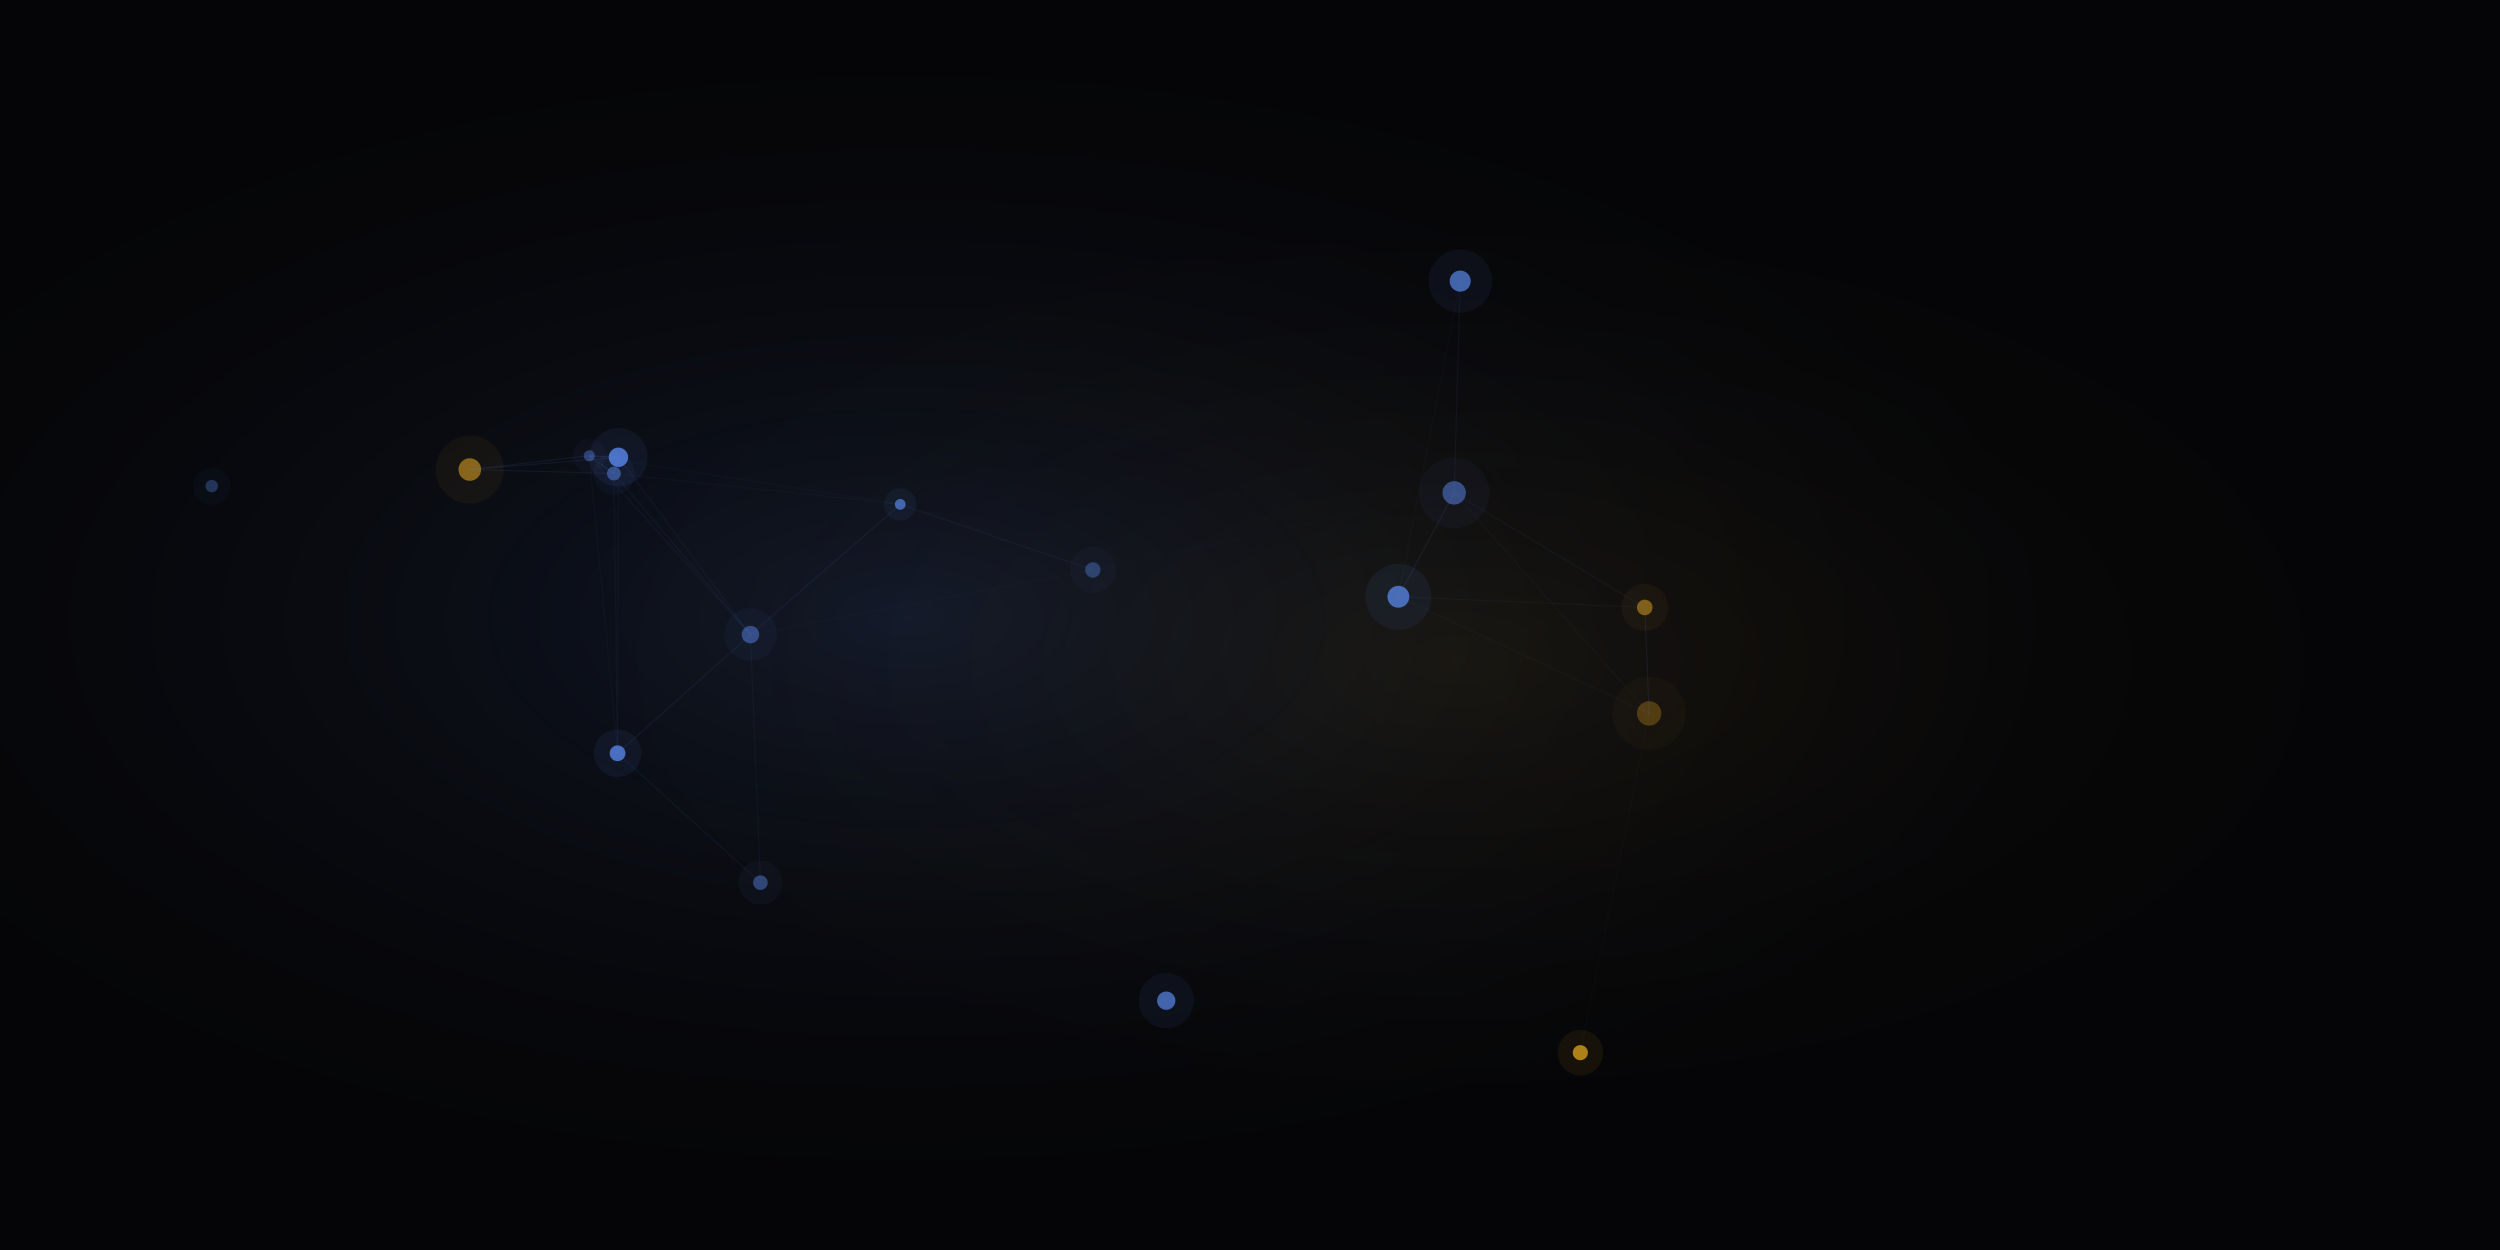
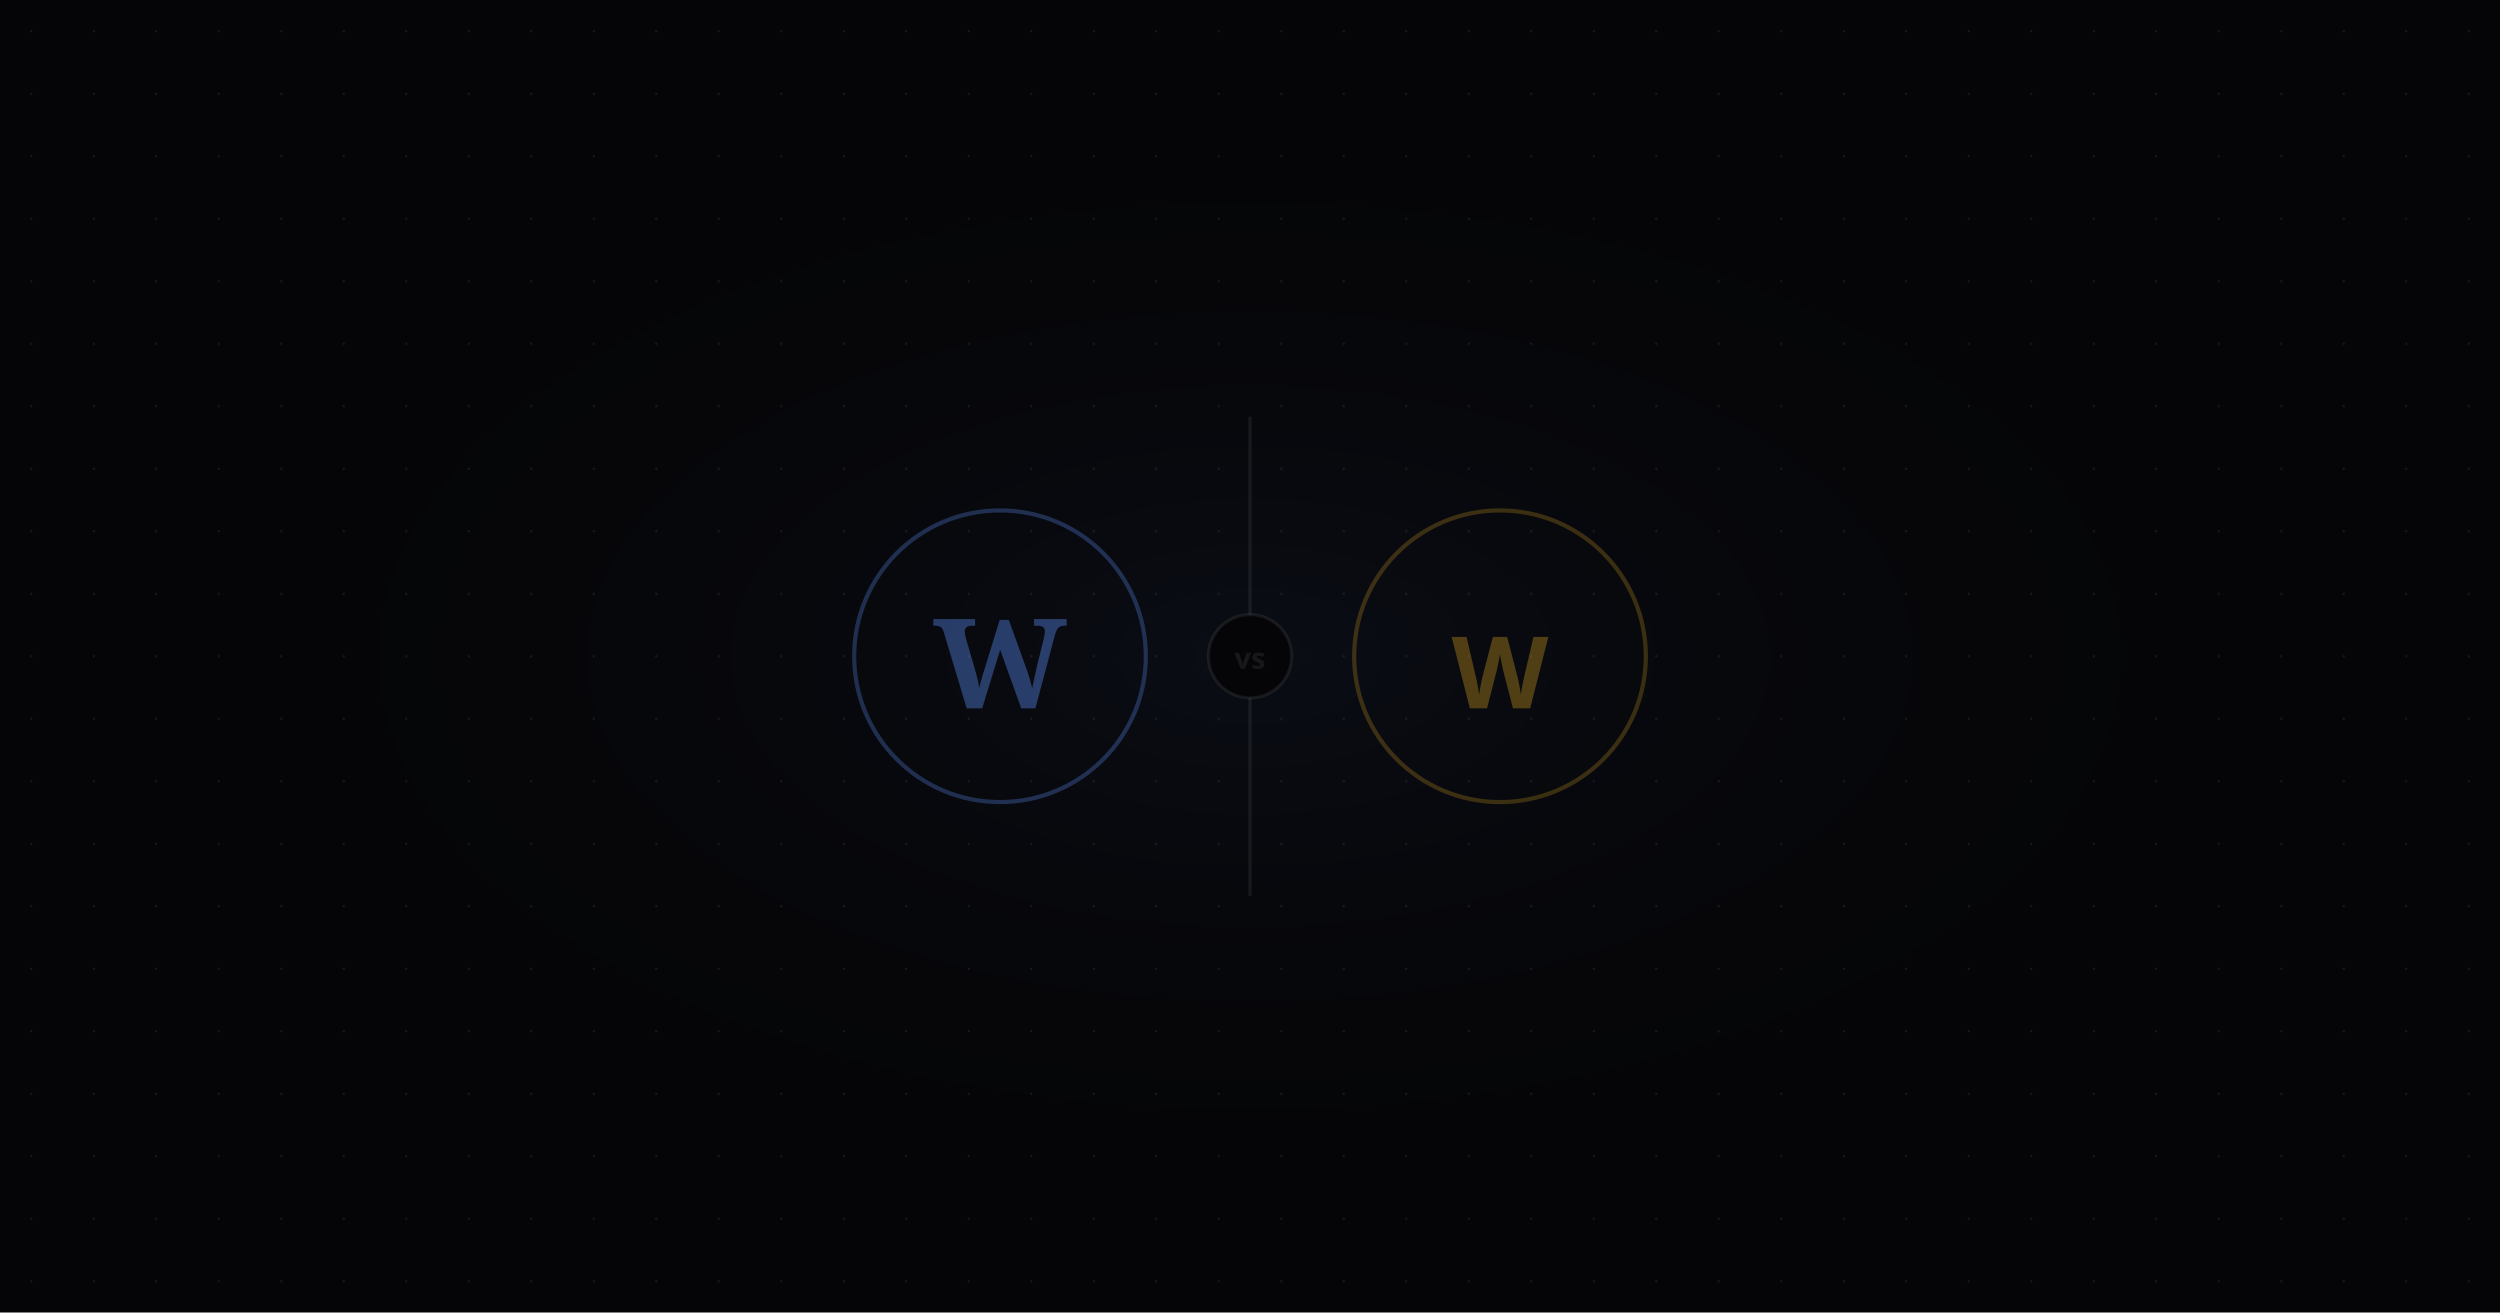
- <svg xmlns="http://www.w3.org/2000/svg" viewBox="0 0 1200 600" width="1200" height="600">
+ <svg xmlns="http://www.w3.org/2000/svg" viewBox="0 0 1200 630">
  <defs>
-     <radialGradient id="glow-980478534" cx="36.391%" cy="49.454%" r="50%">
-       <stop offset="0%" stop-color="#5B8AEF" stop-opacity="0.15" />
+     <pattern id="dots" x="0" y="0" width="30" height="30" patternUnits="userSpaceOnUse">
+       <circle cx="15" cy="15" r="0.6" fill="#ffffff12" />
+     </pattern>
+     <radialGradient id="glow" cx="50%" cy="50%" r="45%">
+       <stop offset="0%" stop-color="#5B8AEF" stop-opacity="0.06" />
      <stop offset="100%" stop-color="#050507" stop-opacity="0" />
    </radialGradient>
-     <radialGradient id="glow2-980478534" cx="58.274%" cy="52.775%" r="40%">
-       <stop offset="0%" stop-color="#d79f1e" stop-opacity="0.08" />
-       <stop offset="100%" stop-color="#050507" stop-opacity="0" />
-     </radialGradient>
-     <filter id="blur-980478534">
-       <feGaussianBlur stdDeviation="2" />
-     </filter>
  </defs>
-   <rect width="1200" height="600" fill="#050507" />
-   <rect width="1200" height="600" fill="url(#glow-980478534)" />
-   <rect width="1200" height="600" fill="url(#glow2-980478534)" />
-   <circle cx="791.583" cy="342.424" r="5.869" fill="#d79f1e" opacity="0.308" />
-   <circle cx="791.583" cy="342.424" r="17.607" fill="#d79f1e" opacity="0.031" />
-   <circle cx="432.115" cy="242.1" r="2.585" fill="#5B8AEF" opacity="0.662" />
-   <circle cx="432.115" cy="242.1" r="7.754" fill="#5B8AEF" opacity="0.066" />
-   <circle cx="101.618" cy="233.306" r="2.989" fill="#5B8AEF" opacity="0.31" />
-   <circle cx="101.618" cy="233.306" r="8.967" fill="#5B8AEF" opacity="0.031" />
-   <circle cx="282.86" cy="218.767" r="2.659" fill="#5B8AEF" opacity="0.401" />
-   <circle cx="282.86" cy="218.767" r="7.978" fill="#5B8AEF" opacity="0.04" />
-   <circle cx="294.68" cy="227.283" r="3.323" fill="#5B8AEF" opacity="0.485" />
-   <circle cx="294.68" cy="227.283" r="9.97" fill="#5B8AEF" opacity="0.049" />
-   <circle cx="360.22" cy="304.6" r="4.201" fill="#5B8AEF" opacity="0.474" />
-   <circle cx="360.22" cy="304.6" r="12.602" fill="#5B8AEF" opacity="0.047" />
-   <circle cx="671.221" cy="286.443" r="5.268" fill="#5B8AEF" opacity="0.722" />
-   <circle cx="671.221" cy="286.443" r="15.805" fill="#5B8AEF" opacity="0.072" />
-   <circle cx="698.008" cy="236.581" r="5.63" fill="#5B8AEF" opacity="0.497" />
-   <circle cx="698.008" cy="236.581" r="16.891" fill="#5B8AEF" opacity="0.05" />
-   <circle cx="296.845" cy="219.495" r="4.662" fill="#5B8AEF" opacity="0.778" />
-   <circle cx="296.845" cy="219.495" r="13.985" fill="#5B8AEF" opacity="0.078" />
-   <circle cx="524.566" cy="273.58" r="3.681" fill="#5B8AEF" opacity="0.365" />
-   <circle cx="524.566" cy="273.58" r="11.042" fill="#5B8AEF" opacity="0.037" />
-   <circle cx="700.903" cy="134.934" r="5.069" fill="#5B8AEF" opacity="0.682" />
-   <circle cx="700.903" cy="134.934" r="15.207" fill="#5B8AEF" opacity="0.068" />
-   <circle cx="559.802" cy="480.328" r="4.403" fill="#5B8AEF" opacity="0.676" />
-   <circle cx="559.802" cy="480.328" r="13.208" fill="#5B8AEF" opacity="0.068" />
-   <circle cx="296.43" cy="361.573" r="3.793" fill="#5B8AEF" opacity="0.761" />
-   <circle cx="296.43" cy="361.573" r="11.38" fill="#5B8AEF" opacity="0.076" />
-   <circle cx="365" cy="423.659" r="3.513" fill="#5B8AEF" opacity="0.432" />
-   <circle cx="365" cy="423.659" r="10.539" fill="#5B8AEF" opacity="0.043" />
-   <circle cx="225.499" cy="225.384" r="5.433" fill="#d79f1e" opacity="0.585" />
-   <circle cx="225.499" cy="225.384" r="16.299" fill="#d79f1e" opacity="0.059" />
-   <circle cx="758.56" cy="505.283" r="3.63" fill="#d79f1e" opacity="0.787" />
-   <circle cx="758.56" cy="505.283" r="10.889" fill="#d79f1e" opacity="0.079" />
-   <circle cx="789.472" cy="291.573" r="3.749" fill="#d79f1e" opacity="0.532" />
-   <circle cx="789.472" cy="291.573" r="11.246" fill="#d79f1e" opacity="0.053" />
-   <line x1="791.583" y1="342.424" x2="671.221" y2="286.443" stroke="#5B8AEF" stroke-width="0.5" opacity="0.05" />
-   <line x1="791.583" y1="342.424" x2="698.008" y2="236.581" stroke="#5B8AEF" stroke-width="0.5" opacity="0.044" />
-   <line x1="791.583" y1="342.424" x2="758.56" y2="505.283" stroke="#5B8AEF" stroke-width="0.5" opacity="0.025" />
-   <line x1="791.583" y1="342.424" x2="789.472" y2="291.573" stroke="#5B8AEF" stroke-width="0.5" opacity="0.112" />
-   <line x1="432.115" y1="242.1" x2="282.86" y2="218.767" stroke="#5B8AEF" stroke-width="0.5" opacity="0.037" />
-   <line x1="432.115" y1="242.1" x2="294.68" y2="227.283" stroke="#5B8AEF" stroke-width="0.5" opacity="0.046" />
-   <line x1="432.115" y1="242.1" x2="360.22" y2="304.6" stroke="#5B8AEF" stroke-width="0.5" opacity="0.079" />
-   <line x1="432.115" y1="242.1" x2="524.566" y2="273.58" stroke="#5B8AEF" stroke-width="0.5" opacity="0.077" />
-   <line x1="432.115" y1="242.1" x2="296.43" y2="361.573" stroke="#5B8AEF" stroke-width="0.5" opacity="0.014" />
-   <line x1="432.115" y1="242.1" x2="365" y2="423.659" stroke="#5B8AEF" stroke-width="0.5" opacity="0.005" />
-   <line x1="101.618" y1="233.306" x2="296.845" y2="219.495" stroke="#5B8AEF" stroke-width="0.5" opacity="0.003" />
-   <line x1="282.86" y1="218.767" x2="294.68" y2="227.283" stroke="#5B8AEF" stroke-width="0.5" opacity="0.139" />
-   <line x1="282.86" y1="218.767" x2="360.22" y2="304.6" stroke="#5B8AEF" stroke-width="0.5" opacity="0.063" />
-   <line x1="282.86" y1="218.767" x2="296.845" y2="219.495" stroke="#5B8AEF" stroke-width="0.5" opacity="0.139" />
-   <line x1="282.86" y1="218.767" x2="296.43" y2="361.573" stroke="#5B8AEF" stroke-width="0.5" opacity="0.042" />
-   <line x1="282.86" y1="218.767" x2="225.499" y2="225.384" stroke="#5B8AEF" stroke-width="0.5" opacity="0.107" />
-   <line x1="294.68" y1="227.283" x2="360.22" y2="304.6" stroke="#5B8AEF" stroke-width="0.5" opacity="0.074" />
-   <line x1="294.68" y1="227.283" x2="296.845" y2="219.495" stroke="#5B8AEF" stroke-width="0.5" opacity="0.144" />
-   <line x1="294.68" y1="227.283" x2="296.43" y2="361.573" stroke="#5B8AEF" stroke-width="0.5" opacity="0.049" />
-   <line x1="294.68" y1="227.283" x2="225.499" y2="225.384" stroke="#5B8AEF" stroke-width="0.5" opacity="0.098" />
-   <line x1="360.22" y1="304.6" x2="296.845" y2="219.495" stroke="#5B8AEF" stroke-width="0.5" opacity="0.07" />
-   <line x1="360.22" y1="304.6" x2="524.566" y2="273.58" stroke="#5B8AEF" stroke-width="0.5" opacity="0.025" />
-   <line x1="360.22" y1="304.6" x2="296.43" y2="361.573" stroke="#5B8AEF" stroke-width="0.5" opacity="0.086" />
-   <line x1="360.22" y1="304.6" x2="365" y2="423.659" stroke="#5B8AEF" stroke-width="0.5" opacity="0.061" />
-   <line x1="671.221" y1="286.443" x2="698.008" y2="236.581" stroke="#5B8AEF" stroke-width="0.5" opacity="0.108" />
-   <line x1="671.221" y1="286.443" x2="700.903" y2="134.934" stroke="#5B8AEF" stroke-width="0.5" opacity="0.034" />
-   <line x1="671.221" y1="286.443" x2="789.472" y2="291.573" stroke="#5B8AEF" stroke-width="0.5" opacity="0.061" />
-   <line x1="698.008" y1="236.581" x2="524.566" y2="273.58" stroke="#5B8AEF" stroke-width="0.5" opacity="0.017" />
-   <line x1="698.008" y1="236.581" x2="700.903" y2="134.934" stroke="#5B8AEF" stroke-width="0.5" opacity="0.074" />
-   <line x1="698.008" y1="236.581" x2="789.472" y2="291.573" stroke="#5B8AEF" stroke-width="0.5" opacity="0.07" />
-   <line x1="296.845" y1="219.495" x2="296.43" y2="361.573" stroke="#5B8AEF" stroke-width="0.5" opacity="0.043" />
-   <line x1="296.845" y1="219.495" x2="225.499" y2="225.384" stroke="#5B8AEF" stroke-width="0.5" opacity="0.096" />
-   <line x1="296.43" y1="361.573" x2="365" y2="423.659" stroke="#5B8AEF" stroke-width="0.5" opacity="0.081" />
+   <rect width="1200" height="630" fill="#050507" />
+   <rect width="1200" height="630" fill="url(#glow)" />
+   <rect width="1200" height="630" fill="url(#dots)" />
+   <line x1="600" y1="200" x2="600" y2="430" stroke="#ffffff12" stroke-width="1.5" />
+   <circle cx="480" cy="315" r="70" fill="none" stroke="#5B8AEF" stroke-width="2" opacity="0.3" />
+   <text x="480" y="340" text-anchor="middle" fill="#5B8AEF" font-family="serif" font-size="60" font-weight="700" opacity="0.4">W</text>
+   <circle cx="720" cy="315" r="70" fill="none" stroke="#d79f1e" stroke-width="2" opacity="0.25" />
+   <text x="720" y="340" text-anchor="middle" fill="#d79f1e" font-family="system-ui" font-size="48" font-weight="700" opacity="0.35">W</text>
+   <circle cx="600" cy="315" r="20" fill="#050507" stroke="#ffffff12" stroke-width="1.5" />
+   <text x="600" y="321" text-anchor="middle" fill="#ffffff12" font-family="system-ui" font-size="14" font-weight="600">vs</text>
</svg>
